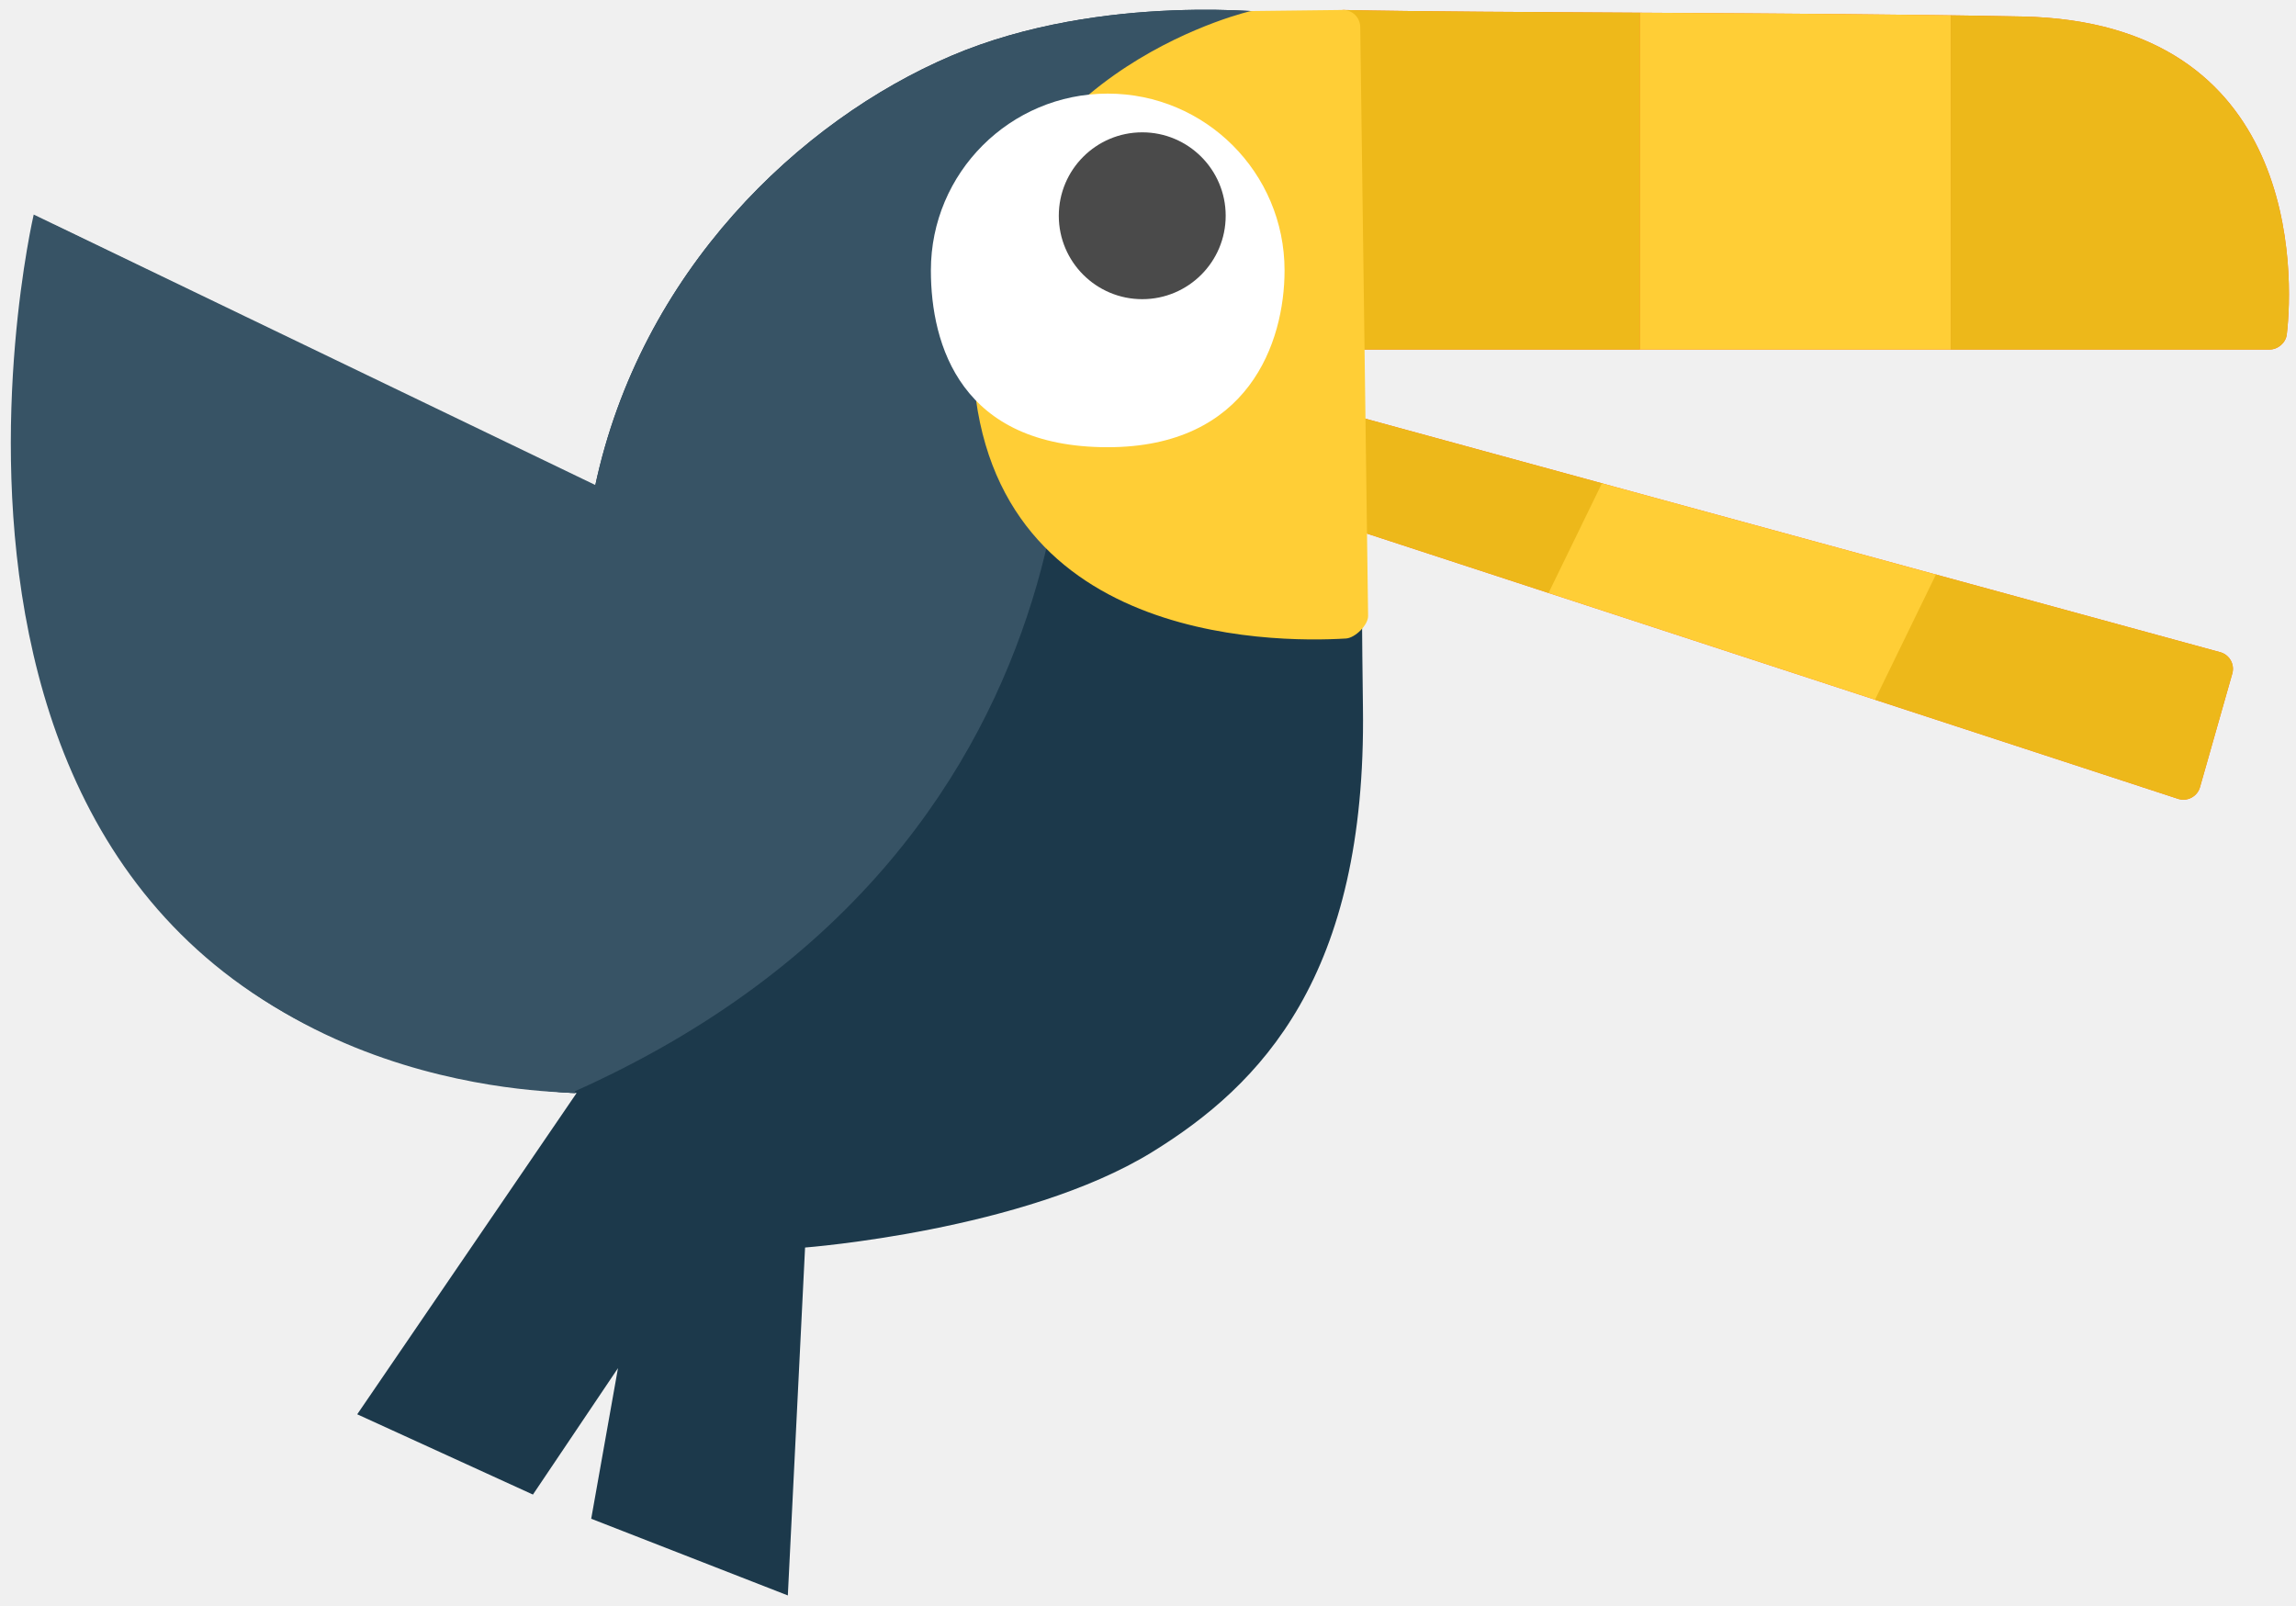
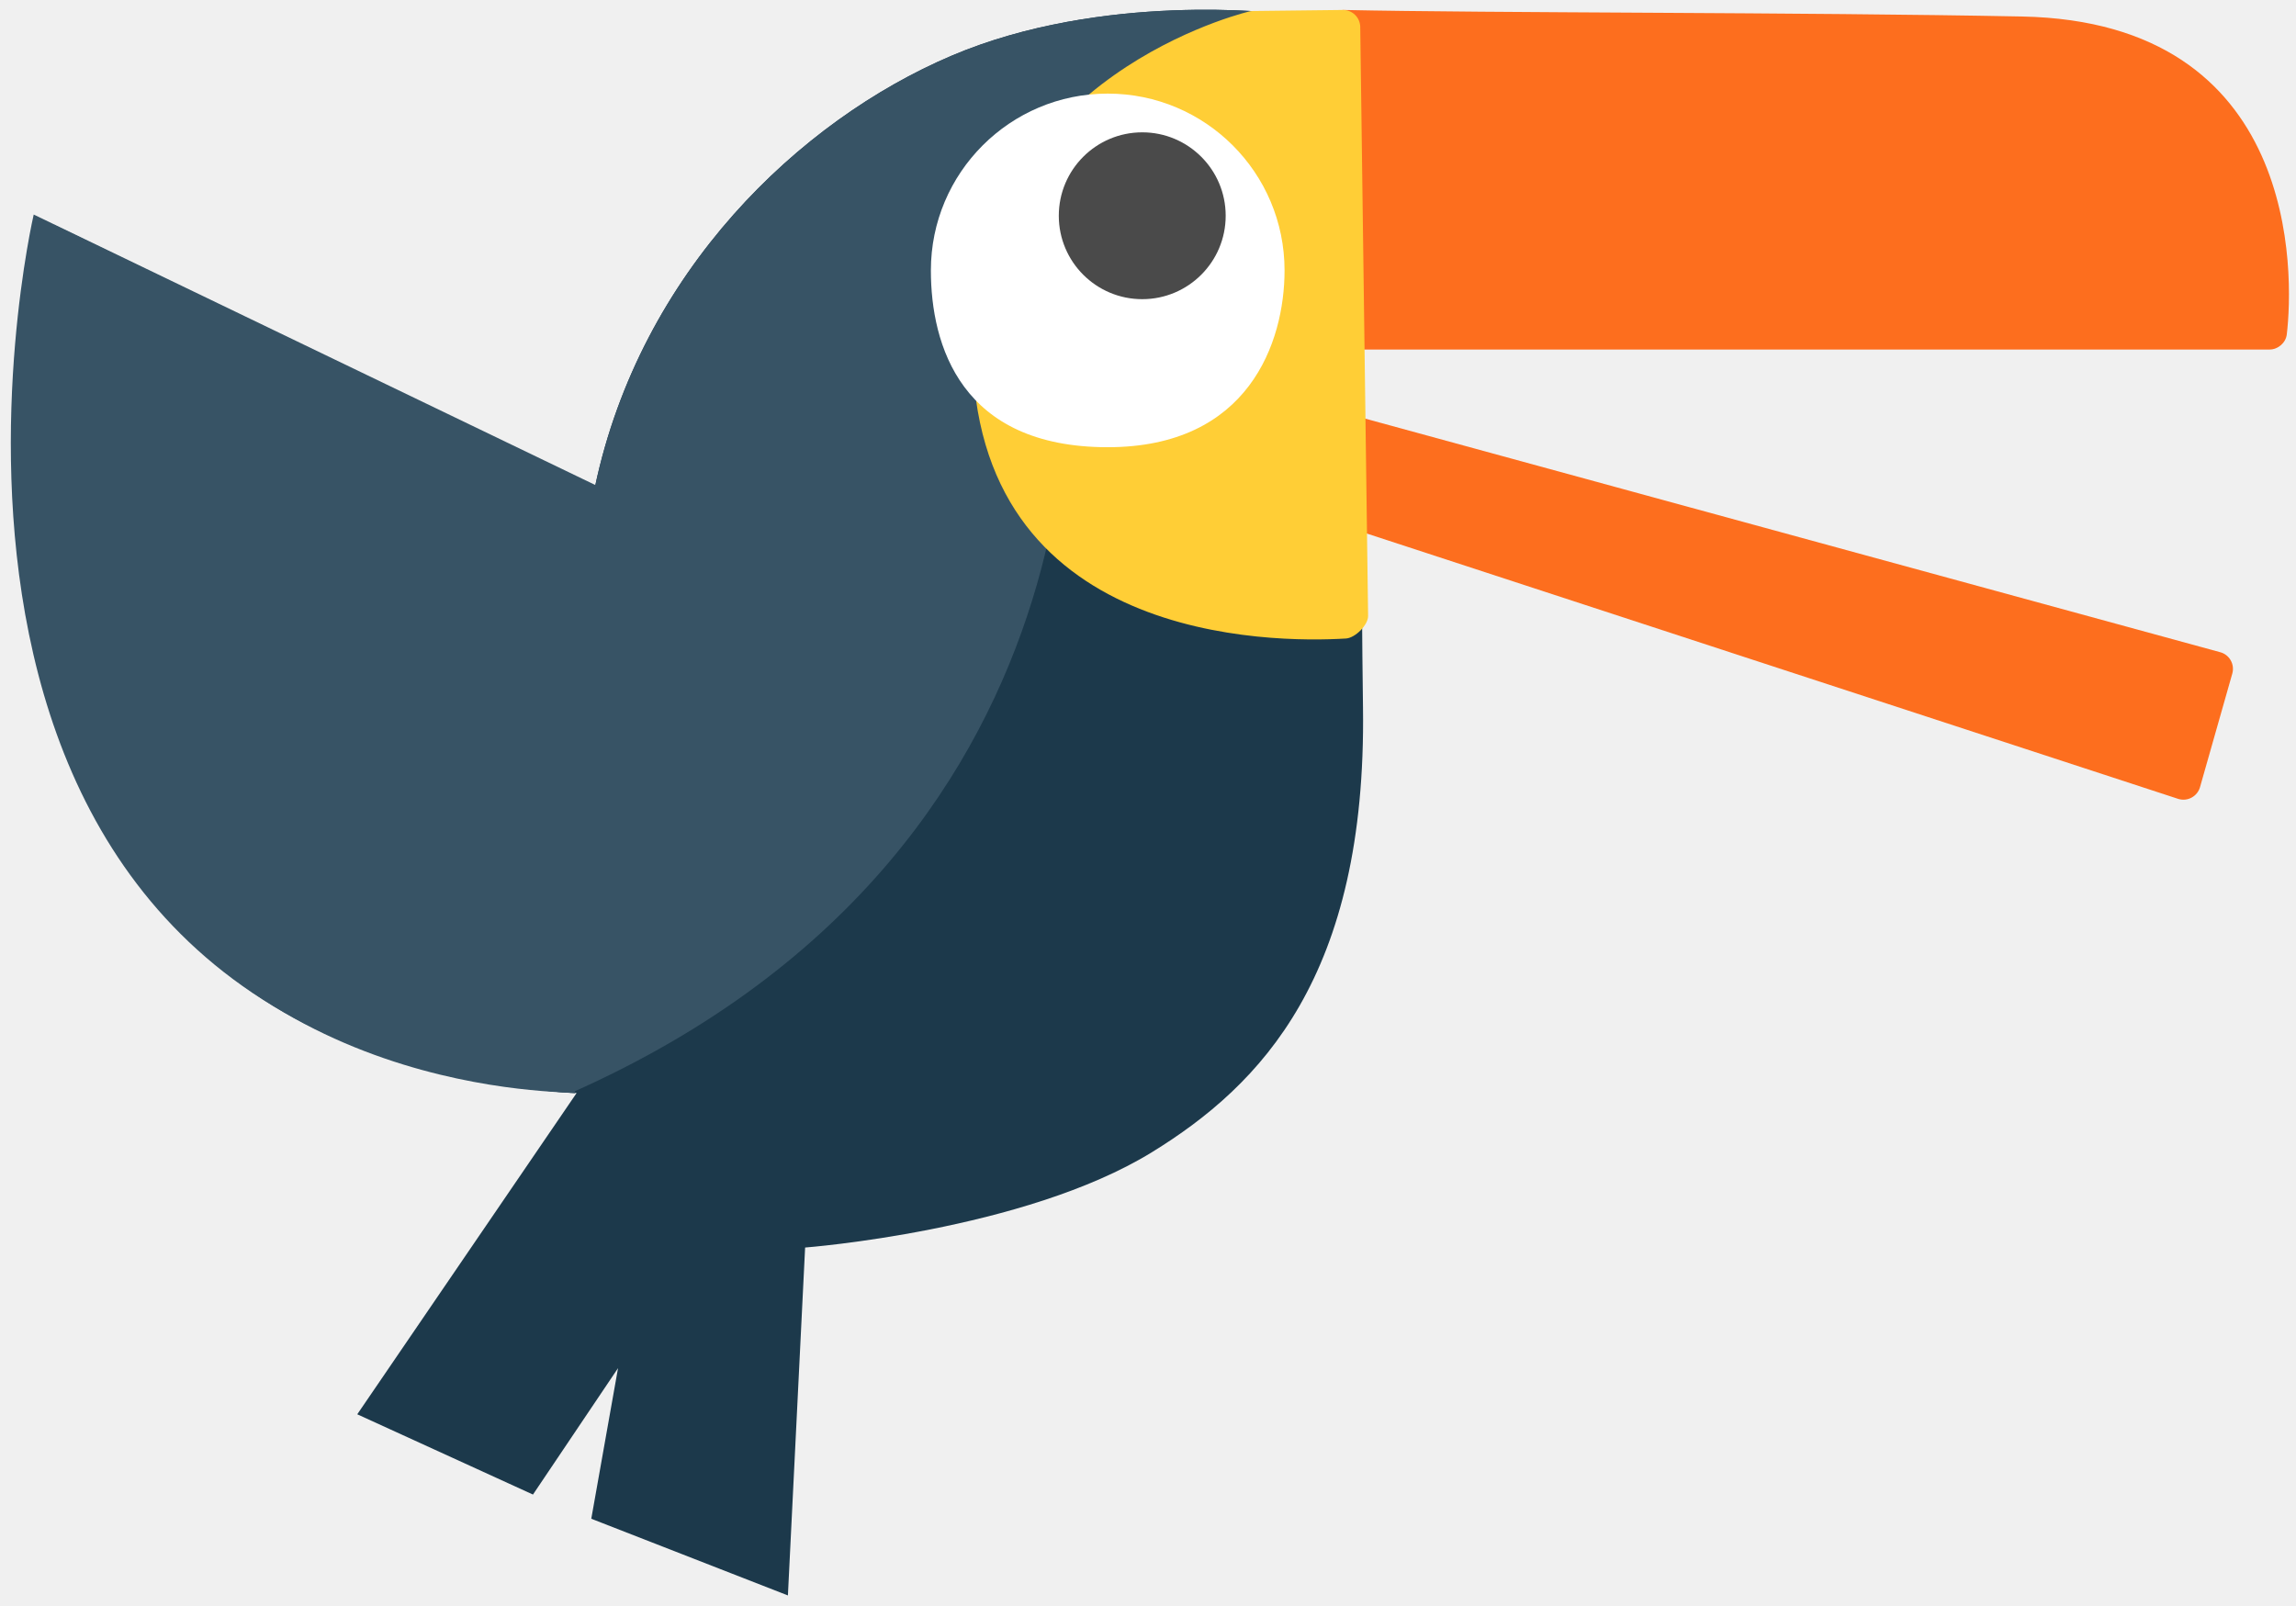
- <svg xmlns="http://www.w3.org/2000/svg" xmlns:xlink="http://www.w3.org/1999/xlink" width="133px" height="93px" viewBox="0 0 133 93" version="1.1">
+ <svg xmlns="http://www.w3.org/2000/svg" xmlns:xlink="http://www.w3.org/1999/xlink" width="133" height="93" viewBox="0 0 133 93">
  <defs>
-     <path id="path-1" d="M3.139,0.45 L55.585,14.779 C56.136,14.913 56.465,15.478 56.31,16.024 L54.439,22.605 C54.287,23.141 53.724,23.449 53.19,23.289 L1.616,6.421 C1.105,6.268 0.805,5.741 0.933,5.223 L1.931,1.182 C2.063,0.646 2.604,0.319 3.139,0.45" />
-     <path id="path-3" d="M58.474,20.25 C58.958,20.25 59.409,19.859 59.466,19.378 C59.876,15.932 60.253,1.271 44.125,0.956 C31.22,0.703 13.419,0.761 4.783,0.577 C4.65,0.574 4.354,1.152 4.104,0.87 C4.104,0.87 2.775,0.882 1.771,0.75 C1.032,0.653 0.577,1.146 0.8,1.857 L4.625,20.25" />
+     <path id="a" d="M3.14.45l52.445 14.33c.55.133.88.698.725 1.244l-1.87 6.58c-.153.537-.716.845-1.25.685L1.616 6.42c-.51-.152-.81-.68-.683-1.197l.998-4.04C2.065.645 2.606.318 3.14.45" />
+     <path id="c" d="M58.474 20.25c.484 0 .935-.39.992-.872.41-3.446.787-18.107-15.34-18.422C31.22.703 13.418.76 4.782.576c-.133-.002-.43.576-.68.294 0 0-1.328.012-2.332-.12C1.033.653.578 1.146.8 1.857L4.625 20.25" />
  </defs>
-   <g id="Editor" stroke="none" stroke-width="1" fill="none" fill-rule="evenodd">
-     <g id="Start-from-Scratch-1" transform="translate(-93, -197)">
-       <g id="toucan1" transform="translate(93, 197)">
-         <g id="Fill-1" transform="translate(73, 23)">
-           <mask id="mask-2" fill="white">
-             <use xlink:href="#path-1" />
-           </mask>
-           <use fill="#FD6E1E" xlink:href="#path-1" />
-           <path d="M4,-1 L20.96,2.734 L15.863,13.335 L4,13 L4,-1 Z" id="Rectangle-87" fill="#EDB81A" mask="url(#mask-2)" />
-           <path d="M20.623,3.3 L15.186,14.471 L33.523,22.302 L41.339,6.034 L20.623,3.3 Z" id="Path-252" fill="#FFCE36" mask="url(#mask-2)" />
-           <path d="M39.623,9.3 L34.186,20.471 L52.523,28.302 L60.339,12.034 L39.623,9.3 Z" id="Path-253" fill="#EDB81A" mask="url(#mask-2)" />
-         </g>
-         <path d="M1.167,27.167 C1.167,62.841 33.401,63.327 33.401,63.327 L20.693,81.94 L30.871,86.591 L35.798,79.266 L34.247,87.992 L45.637,92.435 L46.635,72.278 C46.635,72.278 59.323,71.31 66.726,66.755 C73.053,62.862 79.162,56.545 78.951,41.007 C78.739,25.469 78.955,2.977 78.955,2.977 L74.138,0.778 C74.138,0.778 63.882,-0.507 55.102,3.235 C46.323,6.977 37.115,15.721 34.469,28.182 L3.282,13.102 C2.756,12.848 2.129,13.089 1.917,13.633" id="Fill-2" fill="#1C394B" />
-         <path d="M112.959,0.577 L79.625,0.577" id="Fill-3" fill="#FFFFFF" />
-         <g id="Fill-4-+-Rectangle-84" transform="translate(73, 0)">
-           <mask id="mask-4" fill="white">
-             <use xlink:href="#path-3" />
-           </mask>
-           <use id="Fill-4" fill="#FD6E1E" xlink:href="#path-3" />
-           <rect id="Rectangle-84" fill="#EEB91A" mask="url(#mask-4)" x="4" y="-2" width="18" height="24" />
-           <rect id="Rectangle-85" fill="#FFCE36" mask="url(#mask-4)" x="22" y="-2" width="18" height="24" />
-           <rect id="Rectangle-86" fill="#EDB81A" mask="url(#mask-4)" x="40" y="-2" width="20" height="24" />
-         </g>
-         <path d="M74.138,0.778 C74.138,0.778 63.882,-0.507 55.102,3.235 C46.323,6.977 37.115,15.721 34.469,28.182 L3.282,13.102 C2.756,12.848 1.93,13.499 1.718,14.043 L1.112,26.82 C1.112,30.395 1.336,33.684 1.918,36.587 C2.33,38.204 3.258,41.124 3.707,42.729 C10.494,62.602 30.441,63.189 33.098,63.315 C66.147,48.653 61.667,17.333 61.667,17.333 L76.667,7.667 C74.114,9.76 76.5,3.167 76.5,3.167 L74.138,0.778 L76.309,18.636" id="Fill-5" fill="#375365" />
-         <path d="M77.783,0.577 L72.573,0.638 C72.495,0.639 72.424,0.647 72.348,0.666 C70.935,1.025 56.333,5.096 56.333,20.083 C56.333,37.265 73.709,37.254 77.97,36.993 C78.497,36.96 79.252,36.216 79.25,35.688 L78.795,1.574 C78.793,1.018 78.339,0.57 77.783,0.577" id="Fill-6" fill="#FFCE36" />
-         <path d="M74.41,15.667 C74.41,10.009 69.824,5.423 64.167,5.423 C58.509,5.423 53.923,10.009 53.923,15.667 C53.923,20 55.667,25.91 64.167,25.91 C72.333,25.91 74.41,19.833 74.41,15.667" id="Fill-7" fill="#FFFFFF" />
-         <path d="M71,12.5 C71,9.831 68.836,7.667 66.167,7.667 C63.497,7.667 61.333,9.831 61.333,12.5 C61.333,15.169 63.497,17.333 66.167,17.333 C68.836,17.333 71,15.169 71,12.5 L67.248,14.014" id="Fill-8" fill="#4A4A4A" />
-         <path d="M34.66,28.185 L1.953,12.431 C1.953,12.431 -9.223,60.321 33.307,63.342 C33.891,30.284 34.66,28.185 34.66,28.185 Z" id="Path-1559" fill="#375365" />
-       </g>
+   <g fill="none" fill-rule="evenodd">
+     <g transform="translate(73 23)">
+       <mask id="b">
+         <use xlink:href="#a" />
+       </mask>
+       <use fill="#FD6E1E" xlink:href="#a" />
+       <path d="M4-1l16.96 3.734-5.097 10.6L4 13V-1z" fill="#EDB81A" mask="url(#b)" />
+       <path d="M20.623 3.3l-5.437 11.17 18.337 7.832L41.34 6.034 20.622 3.3z" fill="#FFCE36" mask="url(#b)" />
+       <path d="M39.623 9.3l-5.437 11.17 18.337 7.832 7.816-16.268L39.62 9.3z" fill="#EDB81A" mask="url(#b)" />
    </g>
+     <path d="M1.167 27.167c0 35.674 32.234 36.16 32.234 36.16L20.695 81.94l10.178 4.65 4.928-7.324-1.55 8.726 11.39 4.443.997-20.157s12.688-.968 20.09-5.523c6.328-3.893 12.437-10.21 12.226-25.748-.21-15.538.005-38.03.005-38.03L74.14.777S63.883-.506 55.103 3.237C46.322 6.976 37.115 15.72 34.47 28.18L3.28 13.102c-.526-.254-1.153-.013-1.365.53" fill="#1C394B" />
+     <path d="M112.96.577H79.624" fill="#fff" />
+     <g transform="translate(73)">
+       <mask id="d">
+         <use xlink:href="#c" />
+       </mask>
+       <use fill="#FD6E1E" xlink:href="#c" />
+       <path fill="#EEB91A" mask="url(#d)" d="M4-2h18v24H4z" />
+       <path fill="#FFCE36" mask="url(#d)" d="M22-2h18v24H22z" />
+       <path fill="#EDB81A" mask="url(#d)" d="M40-2h20v24H40z" />
+     </g>
+     <path d="M74.138.778S63.882-.507 55.102 3.235C46.322 6.977 37.115 15.72 34.47 28.182L3.28 13.102c-.526-.254-1.352.397-1.564.94L1.112 26.82c0 3.575.224 6.864.806 9.767.412 1.617 1.34 4.537 1.79 6.142 6.785 19.87 26.732 20.46 29.39 20.584 33.05-14.662 28.57-45.982 28.57-45.982l15-9.666c-2.555 2.093-.17-4.5-.17-4.5L74.14.776l2.17 17.86" fill="#375365" />
+     <path d="M77.783.577l-5.21.06c-.078.002-.15.01-.225.03-1.413.358-16.015 4.43-16.015 19.416 0 17.182 17.376 17.17 21.637 16.91.527-.033 1.282-.777 1.28-1.305l-.455-34.114c-.002-.556-.456-1.004-1.012-.997" fill="#FFCE36" />
+     <path d="M74.41 15.667c0-5.658-4.586-10.244-10.243-10.244-5.658 0-10.244 4.586-10.244 10.244 0 4.333 1.744 10.243 10.244 10.243 8.166 0 10.243-6.077 10.243-10.243" fill="#fff" />
+     <path d="M71 12.5c0-2.67-2.164-4.833-4.833-4.833-2.67 0-4.834 2.164-4.834 4.833 0 2.67 2.164 4.833 4.834 4.833 2.67 0 4.833-2.164 4.833-4.833l-3.752 1.514" fill="#4A4A4A" />
+     <path d="M34.66 28.185L1.953 12.43S-9.223 60.32 33.307 63.343c.584-33.058 1.353-35.157 1.353-35.157z" fill="#375365" />
  </g>
</svg>
